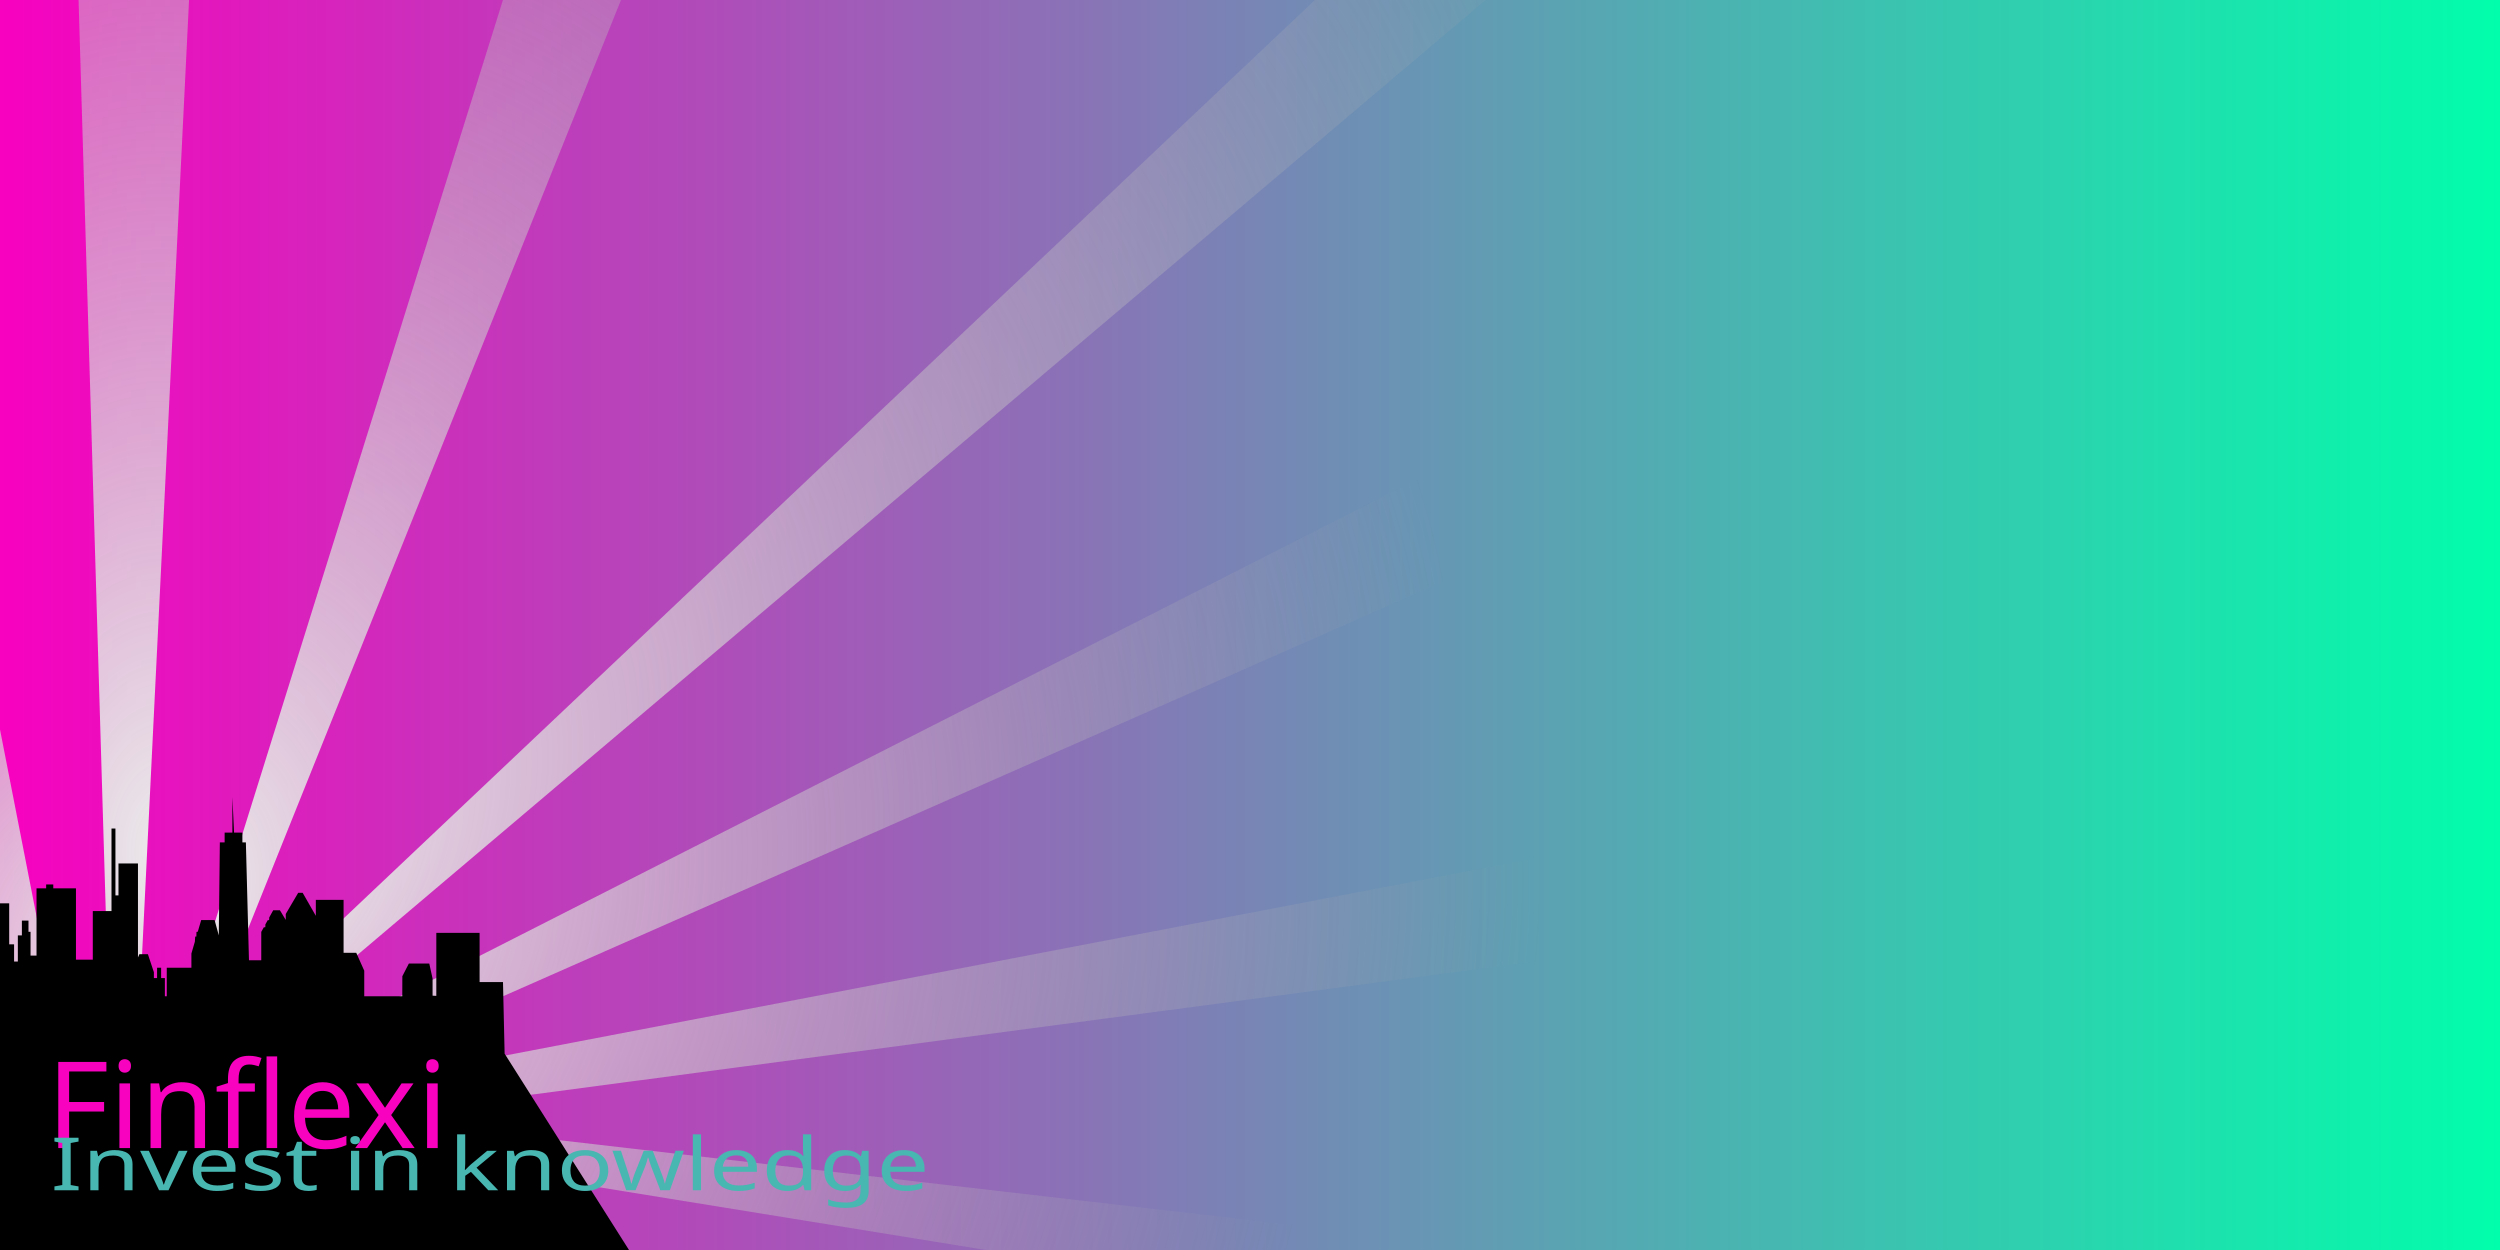
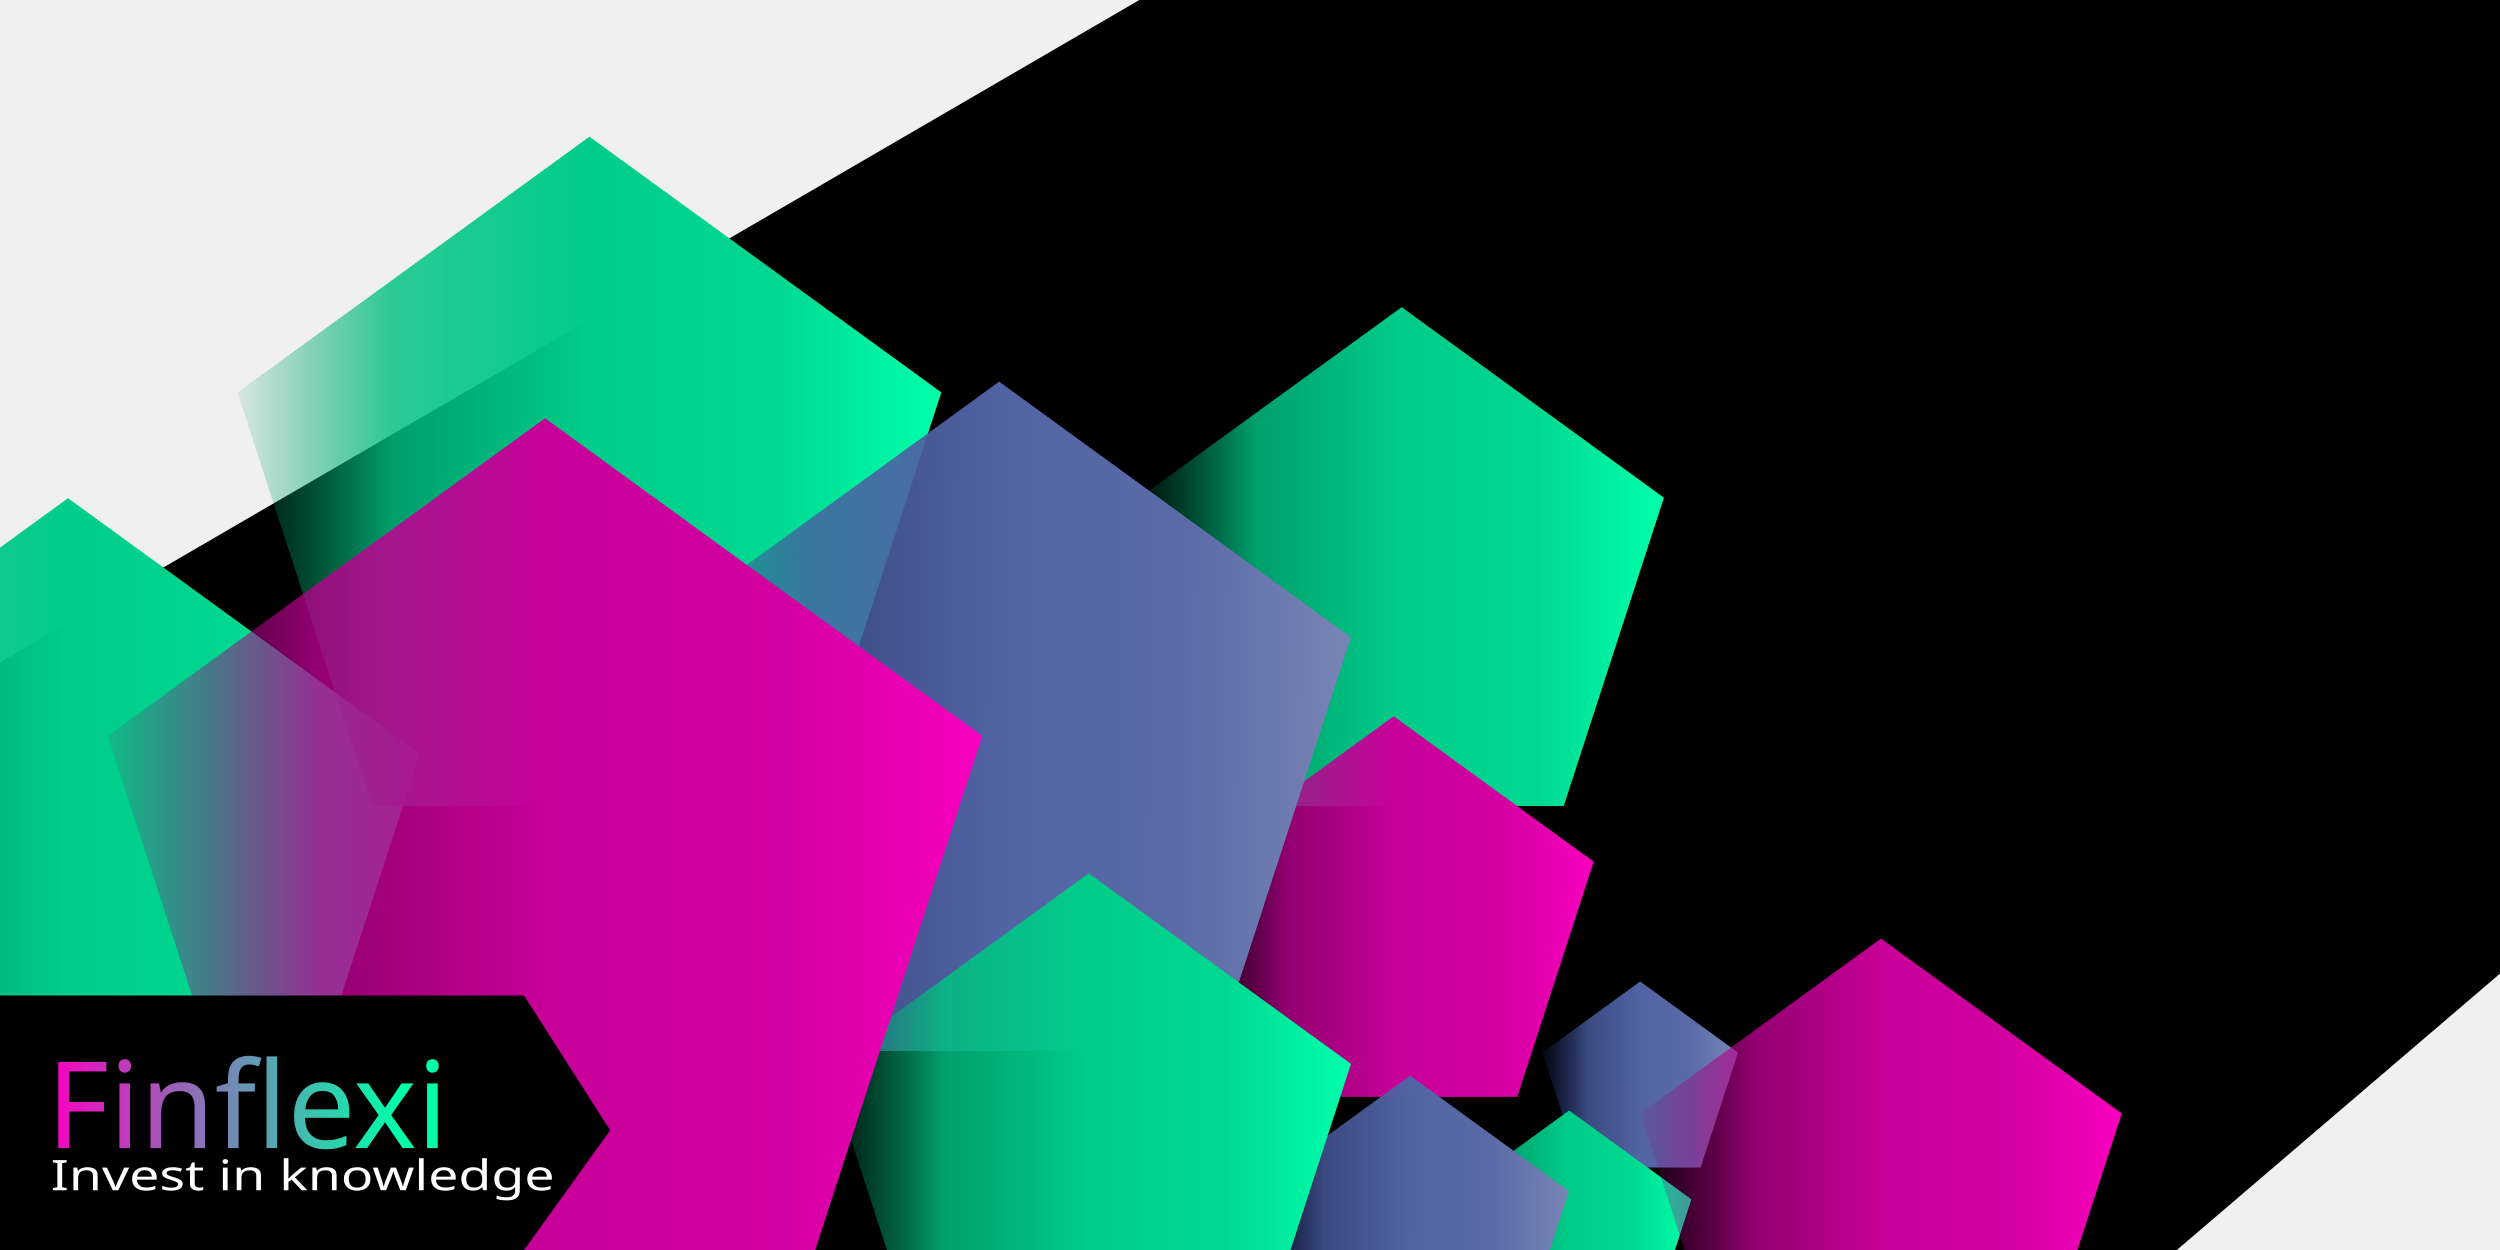
<svg xmlns="http://www.w3.org/2000/svg" width="100%" height="100%" viewBox="0 0 1600 800" version="1.1" xml:space="preserve" style="fill-rule:evenodd;clip-rule:evenodd;stroke-linejoin:round;stroke-miterlimit:2;">
-   <rect id="bg" x="0" y="0" width="1600" height="800" style="fill:url(#_Linear1);" />
-   <g transform="matrix(0.536052,0,0,0.536052,-4.22767,405.973)">
-     <g transform="matrix(0.960336,-0.278846,0.264232,0.910005,-181.408,-141.341)">
-       <path d="M145.323,-93.386L0,-93.386L46.067,800L69.392,800L145.323,-93.386Z" style="fill:url(#_Radial2);" />
+   <g id="arrow-bg" transform="matrix(2.83331,0,0,3.6811,-2412.26,-752.772)">
+     <path d="M1416.11,204.497L1108.75,204.497L851.394,319.674L851.394,421.823L1343.11,421.823L1416.11,373.764L1416.11,204.497Z" />
+   </g>
+   <g id="polygons">
+     <g transform="matrix(1,0,0,1,151.863,169.288)">
+       <path d="M442.889,363.757L668.107,527.388L582.082,792.148L303.696,792.148L217.67,527.388L442.889,363.757Z" />
    </g>
-     <g transform="matrix(1,0,0,1.72661,96.616,-765.535)">
-       <path d="M145.323,-93.386L0,-93.386L46.067,800L69.392,800L145.323,-93.386Z" style="fill:url(#_Radial3);" />
+     <g transform="matrix(1,0,0,1,-399.381,-44.9073)">
+       <path d="M442.889,363.757L668.107,527.388L582.082,792.148L303.696,792.148L217.67,527.388L442.889,363.757Z" style="fill:url(#_Linear1);" />
    </g>
-     <g transform="matrix(0.945188,0.326527,-0.563942,1.63243,609.978,-778.676)">
-       <path d="M145.323,-93.386L0,-93.386L46.067,800L69.392,800L145.323,-93.386Z" style="fill:url(#_Radial4);" />
+     <g transform="matrix(1,0,0,1,-65.65,-276.269)">
+       <path d="M442.889,363.757L668.107,527.388L582.082,792.148L303.696,792.148L217.67,527.388L442.889,363.757Z" style="fill:url(#_Linear2);" />
    </g>
-     <g transform="matrix(0.671817,0.740717,-1.83727,1.66637,1585.36,-771.161)">
-       <path d="M145.323,-93.386L0,-93.386L46.067,800L69.392,800L145.323,-93.386Z" style="fill:url(#_Radial5);" />
+     <g transform="matrix(0.74538,0,0,0.74538,566.914,-74.5717)">
+       <path d="M442.889,363.757L668.107,527.388L582.082,792.148L303.696,792.148L217.67,527.388L442.889,363.757Z" style="fill:url(#_Linear3);" />
    </g>
-     <g transform="matrix(0.434639,0.900605,-2.24565,1.08377,1834.33,-258.906)">
-       <path d="M145.323,-93.386L0,-93.386L46.067,800L69.392,800L145.323,-93.386Z" style="fill:url(#_Radial6);" />
+     <g transform="matrix(0.568571,0,0,0.568571,640.122,251.614)">
+       <path d="M442.889,363.757L668.107,527.388L582.082,792.148L303.696,792.148L217.67,527.388L442.889,363.757Z" style="fill:url(#_Linear4);" />
    </g>
-     <g transform="matrix(0.166809,0.985989,-2.34919,0.397433,2016.99,228.685)">
-       <path d="M145.323,-93.386L0,-93.386L46.067,800L69.392,800L145.323,-93.386Z" style="fill:url(#_Radial7);" />
+     <g transform="matrix(1,0,0,1,196.529,-119.517)">
+       <path d="M442.889,363.757L668.107,527.388L582.082,792.148L303.696,792.148L217.67,527.388L442.889,363.757Z" style="fill:url(#_Linear5);" />
    </g>
-     <g transform="matrix(-0.101652,0.763373,-2.28752,-0.304609,1857.77,736.978)">
-       <path d="M145.323,-93.386L0,-93.386L46.067,800L69.392,800L145.323,-93.386Z" style="fill:url(#_Radial8);" />
+     <g transform="matrix(0.278036,0,0,0.278036,926.561,526.995)">
+       <path d="M442.889,363.757L668.107,527.388L582.082,792.148L303.696,792.148L217.67,527.388L442.889,363.757Z" style="fill:url(#_Linear6);" />
+     </g>
+     <g transform="matrix(0.347731,0,0,0.347731,850.194,584.193)">
+       <path d="M442.889,363.757L668.107,527.388L582.082,792.148L303.696,792.148L217.67,527.388L442.889,363.757Z" style="fill:url(#_Linear7);" />
+     </g>
+     <g transform="matrix(0.451867,0,0,0.451867,702.305,524.007)">
+       <path d="M442.889,363.757L668.107,527.388L582.082,792.148L303.696,792.148L217.67,527.388L442.889,363.757Z" style="fill:url(#_Linear8);" />
+     </g>
+     <g transform="matrix(0.684359,0,0,0.684359,900.735,351.714)">
+       <path d="M442.889,363.757L668.107,527.388L582.082,792.148L303.696,792.148L217.67,527.388L442.889,363.757Z" style="fill:url(#_Linear9);" />
+     </g>
+     <g transform="matrix(0.74538,0,0,0.74538,366.643,287.77)">
+       <path d="M442.889,363.757L668.107,527.388L582.082,792.148L303.696,792.148L217.67,527.388L442.889,363.757Z" style="fill:url(#_Linear10);" />
+     </g>
+     <g transform="matrix(1.24258,0,0,1.24258,-201.528,-184.304)">
+       <path d="M442.889,363.757L668.107,527.388L582.082,792.148L303.696,792.148L217.67,527.388L442.889,363.757Z" style="fill:url(#_Linear11);" />
    </g>
  </g>
-   <g id="city" transform="matrix(0.417089,0,0,0.482894,98.5483,368.563)">
-     <path d="M535.541,538.326L538.025,633.246L781.766,965.536L-901.046,965.536L-894.478,512.165L-712.083,512.165L-712.083,466.34L-668.902,466.34L-668.902,522.7L-660.017,511.222L-629.06,511.222L-612.417,531.064L-612.417,557.187L-491.094,557.187L-491.094,413.012L-439.461,413.012L-426.374,436.904L-426.374,506.179L-410.792,506.179L-410.792,484.829L-376.814,484.829L-376.814,420.524L-362.005,370.022L-359.748,388.191L-296.39,388.191L-296.39,468.758L-271.025,468.758L-271.025,434.026L-264.153,434.026L-264.153,406.756L-237.301,406.756L-237.301,434.026L-222.176,434.026L-222.176,488.284L-214.675,488.284L-214.675,511.1L-208.893,511.1L-208.893,476.519L-202.698,476.519L-202.698,456.884L-192.562,456.884L-192.562,471.76L-189.421,471.76L-189.421,503.22L-180.229,503.22L-180.229,414.079L-165.454,414.079L-165.454,409.014L-154.525,409.014L-154.525,414.079L-119.716,414.079L-119.716,508.694L-93.881,508.694L-93.881,444.271L-65.179,444.271L-65.179,334.808L-59.148,334.808L-59.148,423.456L-54.475,423.456L-54.475,381.16L-24.579,381.16L-24.579,505.794L-22.421,501.431L-9.357,501.431L-0.143,525.252L-0.143,533.078L4.755,533.078L4.755,519.385L10.963,519.385L10.963,533.078L16.726,533.078L16.726,557.187L19.616,557.187L19.616,519.385L57.423,519.385L57.423,500.476L62.742,484.807L63.215,478.094L65.063,477.97L65.209,471.946L67.244,471.546L72.461,456.177L93.003,456.177L99.446,476.506L101.067,353.23L108.4,353.23L108.4,340.23L120.308,340.23L120.308,293.13L122.864,340.23L135.658,340.23L135.658,353.23L140.999,353.23L145.749,509.431L164.62,509.431L164.62,471.853L168.476,465.814L170.82,465.579L170.966,461.913L174.53,456.331L176.665,456.243L176.897,452.623L182.943,443.154L193.232,443.154L202.2,455.969L202.2,448.082L221.314,420.02L228.137,420.02L248.342,450.552L248.342,429.373L290.923,429.373L290.923,499.561L310.373,499.561L322.648,523.297L322.648,557.187L381.001,557.187L381.1,530.594L391.089,513.781L422.433,513.781L427.48,533.718L427.48,556.366L433.22,556.636L433.22,473.116L499.633,473.116L499.633,538.326L535.541,538.326Z" />
+   <g id="arrow-front" transform="matrix(0.89646,0,0,0.749427,-878.974,483.874)">
+     <path d="M1354.62,204.497L777.796,204.497L777.796,421.823L1354.62,421.823L1416.11,319.618L1354.62,204.497Z" />
  </g>
  <g transform="matrix(0.536052,0,0,0.536052,-14.4978,425.16)">
-     <text x="82.644px" y="577.571px" style="font-family:'Impact', sans-serif;font-stretch:condensed;font-size:144px;fill:rgb(248,1,191);">Finﬂexi</text>
+     <text x="82.644px" y="577.571px" style="font-family:'Impact', sans-serif;font-stretch:condensed;font-size:144px;fill:url(#_Linear12);">Finﬂexi</text>
  </g>
  <g transform="matrix(0.680799,0,0,0.536052,-76.7308,414.599)">
-     <text x="160.367px" y="647.622px" style="font-family:'SavoyeLetPlain', 'Savoye LET';font-size:87.827px;fill:rgb(72,182,177);">Invest in knowledge</text>
+     <text x="160.367px" y="647.622px" style="font-family:'Avenir-Book', 'Avenir';font-size:50.368px;fill:white;">Invest in knowledge</text>
  </g>
  <defs>
-     <linearGradient id="_Linear1" x1="0" y1="0" x2="1" y2="0" gradientUnits="userSpaceOnUse" gradientTransform="matrix(1600,6.12447,-6.12447,1600,0,369.31)">
+     <linearGradient id="_Linear1" x1="0" y1="0" x2="1" y2="0" gradientUnits="userSpaceOnUse" gradientTransform="matrix(450.437,0,0,450.437,217.67,533.134)">
+       <stop offset="0" style="stop-color:rgb(0,153,103);stop-opacity:0.1" />
+       <stop offset="0.22" style="stop-color:rgb(0,194,130);stop-opacity:0.82" />
+       <stop offset="0.5" style="stop-color:rgb(0,204,137);stop-opacity:1" />
+       <stop offset="0.76" style="stop-color:rgb(0,216,145);stop-opacity:1" />
+       <stop offset="1" style="stop-color:rgb(0,255,171);stop-opacity:1" />
+     </linearGradient>
+     <linearGradient id="_Linear2" x1="0" y1="0" x2="1" y2="0" gradientUnits="userSpaceOnUse" gradientTransform="matrix(450.437,0,0,450.437,217.67,533.134)">
+       <stop offset="0" style="stop-color:rgb(0,153,103);stop-opacity:0.1" />
+       <stop offset="0.22" style="stop-color:rgb(0,194,130);stop-opacity:0.82" />
+       <stop offset="0.5" style="stop-color:rgb(0,204,137);stop-opacity:1" />
+       <stop offset="0.76" style="stop-color:rgb(0,216,145);stop-opacity:1" />
+       <stop offset="1" style="stop-color:rgb(0,255,171);stop-opacity:1" />
+     </linearGradient>
+     <linearGradient id="_Linear3" x1="0" y1="0" x2="1" y2="0" gradientUnits="userSpaceOnUse" gradientTransform="matrix(450.437,0,0,450.437,217.67,533.134)">
+       <stop offset="0" style="stop-color:rgb(0,153,103);stop-opacity:0.1" />
+       <stop offset="0.22" style="stop-color:rgb(0,194,130);stop-opacity:0.82" />
+       <stop offset="0.5" style="stop-color:rgb(0,204,137);stop-opacity:1" />
+       <stop offset="0.76" style="stop-color:rgb(0,216,145);stop-opacity:1" />
+       <stop offset="1" style="stop-color:rgb(0,255,171);stop-opacity:1" />
+     </linearGradient>
+     <linearGradient id="_Linear4" x1="0" y1="0" x2="1" y2="0" gradientUnits="userSpaceOnUse" gradientTransform="matrix(450.437,0,0,450.437,217.67,532.745)">
+       <stop offset="0" style="stop-color:rgb(148,0,114);stop-opacity:0.1" />
+       <stop offset="0.24" style="stop-color:rgb(187,0,143);stop-opacity:0.79" />
+       <stop offset="0.5" style="stop-color:rgb(199,0,152);stop-opacity:1" />
+       <stop offset="0.77" style="stop-color:rgb(210,0,160);stop-opacity:1" />
+       <stop offset="1" style="stop-color:rgb(249,0,191);stop-opacity:1" />
+     </linearGradient>
+     <linearGradient id="_Linear5" x1="0" y1="0" x2="1" y2="0" gradientUnits="userSpaceOnUse" gradientTransform="matrix(450.437,2.52901,-2.52901,450.437,217.67,531.28)">
+       <stop offset="0" style="stop-color:rgb(43,65,146);stop-opacity:0.1" />
+       <stop offset="0.23" style="stop-color:rgb(73,92,160);stop-opacity:0.8" />
+       <stop offset="0.5" style="stop-color:rgb(82,99,164);stop-opacity:1" />
+       <stop offset="0.76" style="stop-color:rgb(91,107,168);stop-opacity:1" />
+       <stop offset="1" style="stop-color:rgb(120,133,181);stop-opacity:1" />
+     </linearGradient>
+     <linearGradient id="_Linear6" x1="0" y1="0" x2="1" y2="0" gradientUnits="userSpaceOnUse" gradientTransform="matrix(450.437,2.52901,-2.52901,450.437,217.67,531.28)">
+       <stop offset="0" style="stop-color:rgb(43,65,146);stop-opacity:0.1" />
+       <stop offset="0.23" style="stop-color:rgb(73,92,160);stop-opacity:0.8" />
+       <stop offset="0.5" style="stop-color:rgb(82,99,164);stop-opacity:1" />
+       <stop offset="0.76" style="stop-color:rgb(91,107,168);stop-opacity:1" />
+       <stop offset="1" style="stop-color:rgb(120,133,181);stop-opacity:1" />
+     </linearGradient>
+     <linearGradient id="_Linear7" x1="0" y1="0" x2="1" y2="0" gradientUnits="userSpaceOnUse" gradientTransform="matrix(450.437,0,0,450.437,217.67,533.134)">
+       <stop offset="0" style="stop-color:rgb(0,153,103);stop-opacity:0.1" />
+       <stop offset="0.22" style="stop-color:rgb(0,194,130);stop-opacity:0.82" />
+       <stop offset="0.5" style="stop-color:rgb(0,204,137);stop-opacity:1" />
+       <stop offset="0.76" style="stop-color:rgb(0,216,145);stop-opacity:1" />
+       <stop offset="1" style="stop-color:rgb(0,255,171);stop-opacity:1" />
+     </linearGradient>
+     <linearGradient id="_Linear8" x1="0" y1="0" x2="1" y2="0" gradientUnits="userSpaceOnUse" gradientTransform="matrix(450.437,2.52901,-2.52901,450.437,217.67,531.28)">
+       <stop offset="0" style="stop-color:rgb(43,65,146);stop-opacity:0.1" />
+       <stop offset="0.23" style="stop-color:rgb(73,92,160);stop-opacity:0.8" />
+       <stop offset="0.5" style="stop-color:rgb(82,99,164);stop-opacity:1" />
+       <stop offset="0.76" style="stop-color:rgb(91,107,168);stop-opacity:1" />
+       <stop offset="1" style="stop-color:rgb(120,133,181);stop-opacity:1" />
+     </linearGradient>
+     <linearGradient id="_Linear9" x1="0" y1="0" x2="1" y2="0" gradientUnits="userSpaceOnUse" gradientTransform="matrix(450.437,0,0,450.437,217.67,532.745)">
+       <stop offset="0" style="stop-color:rgb(148,0,114);stop-opacity:0.1" />
+       <stop offset="0.24" style="stop-color:rgb(187,0,143);stop-opacity:0.79" />
+       <stop offset="0.5" style="stop-color:rgb(199,0,152);stop-opacity:1" />
+       <stop offset="0.77" style="stop-color:rgb(210,0,160);stop-opacity:1" />
+       <stop offset="1" style="stop-color:rgb(249,0,191);stop-opacity:1" />
+     </linearGradient>
+     <linearGradient id="_Linear10" x1="0" y1="0" x2="1" y2="0" gradientUnits="userSpaceOnUse" gradientTransform="matrix(450.437,0,0,450.437,217.67,533.134)">
+       <stop offset="0" style="stop-color:rgb(0,153,103);stop-opacity:0.1" />
+       <stop offset="0.22" style="stop-color:rgb(0,194,130);stop-opacity:0.82" />
+       <stop offset="0.5" style="stop-color:rgb(0,204,137);stop-opacity:1" />
+       <stop offset="0.76" style="stop-color:rgb(0,216,145);stop-opacity:1" />
+       <stop offset="1" style="stop-color:rgb(0,255,171);stop-opacity:1" />
+     </linearGradient>
+     <linearGradient id="_Linear11" x1="0" y1="0" x2="1" y2="0" gradientUnits="userSpaceOnUse" gradientTransform="matrix(450.437,0,0,450.437,217.67,532.745)">
+       <stop offset="0" style="stop-color:rgb(148,0,114);stop-opacity:0.1" />
+       <stop offset="0.24" style="stop-color:rgb(187,0,143);stop-opacity:0.79" />
+       <stop offset="0.5" style="stop-color:rgb(199,0,152);stop-opacity:1" />
+       <stop offset="0.77" style="stop-color:rgb(210,0,160);stop-opacity:1" />
+       <stop offset="1" style="stop-color:rgb(249,0,191);stop-opacity:1" />
+     </linearGradient>
+     <linearGradient id="_Linear12" x1="0" y1="0" x2="1" y2="0" gradientUnits="userSpaceOnUse" gradientTransform="matrix(421.702,0,0,421.702,83.8714,521.497)">
      <stop offset="0" style="stop-color:rgb(249,0,191);stop-opacity:1" />
      <stop offset="0.5" style="stop-color:rgb(120,133,181);stop-opacity:1" />
      <stop offset="1" style="stop-color:rgb(0,255,171);stop-opacity:1" />
    </linearGradient>
-     <radialGradient id="_Radial2" cx="0" cy="0" r="1" gradientUnits="userSpaceOnUse" gradientTransform="matrix(1155.58,293.703,-278.31,1219.49,217.602,661.555)">
-       <stop offset="0" style="stop-color:rgb(235,235,235);stop-opacity:1" />
-       <stop offset="1" style="stop-color:rgb(166,166,166);stop-opacity:0" />
-     </radialGradient>
-     <radialGradient id="_Radial3" cx="0" cy="0" r="1" gradientUnits="userSpaceOnUse" gradientTransform="matrix(1187.35,-53.1042,54.9558,1147.34,105.75,591.515)">
-       <stop offset="0" style="stop-color:rgb(235,235,235);stop-opacity:1" />
-       <stop offset="1" style="stop-color:rgb(166,166,166);stop-opacity:0" />
-     </radialGradient>
-     <radialGradient id="_Radial4" cx="0" cy="0" r="1" gradientUnits="userSpaceOnUse" gradientTransform="matrix(1104.32,-399.445,439.644,1003.35,-0.400667,677.79)">
-       <stop offset="0" style="stop-color:rgb(235,235,235);stop-opacity:1" />
-       <stop offset="1" style="stop-color:rgb(166,166,166);stop-opacity:0" />
-     </radialGradient>
-     <radialGradient id="_Radial5" cx="0" cy="0" r="1" gradientUnits="userSpaceOnUse" gradientTransform="matrix(756.973,-631.689,916.408,521.788,-61.6191,680.682)">
-       <stop offset="0" style="stop-color:rgb(235,235,235);stop-opacity:1" />
-       <stop offset="1" style="stop-color:rgb(166,166,166);stop-opacity:0" />
-     </radialGradient>
-     <radialGradient id="_Radial6" cx="0" cy="0" r="1" gradientUnits="userSpaceOnUse" gradientTransform="matrix(466.573,-568.58,1093.22,242.664,-115.9,675.878)">
-       <stop offset="0" style="stop-color:rgb(235,235,235);stop-opacity:1" />
-       <stop offset="1" style="stop-color:rgb(166,166,166);stop-opacity:0" />
-     </radialGradient>
-     <radialGradient id="_Radial7" cx="0" cy="0" r="1" gradientUnits="userSpaceOnUse" gradientTransform="matrix(143.874,-708.972,1179.88,86.4517,-111.188,784.014)">
-       <stop offset="0" style="stop-color:rgb(235,235,235);stop-opacity:1" />
-       <stop offset="1" style="stop-color:rgb(166,166,166);stop-opacity:0" />
-     </radialGradient>
-     <radialGradient id="_Radial8" cx="0" cy="0" r="1" gradientUnits="userSpaceOnUse" gradientTransform="matrix(-274.246,-605.101,1518.88,-109.256,-98.8176,747.234)">
-       <stop offset="0" style="stop-color:rgb(235,235,235);stop-opacity:1" />
-       <stop offset="1" style="stop-color:rgb(166,166,166);stop-opacity:0" />
-     </radialGradient>
  </defs>
</svg>
